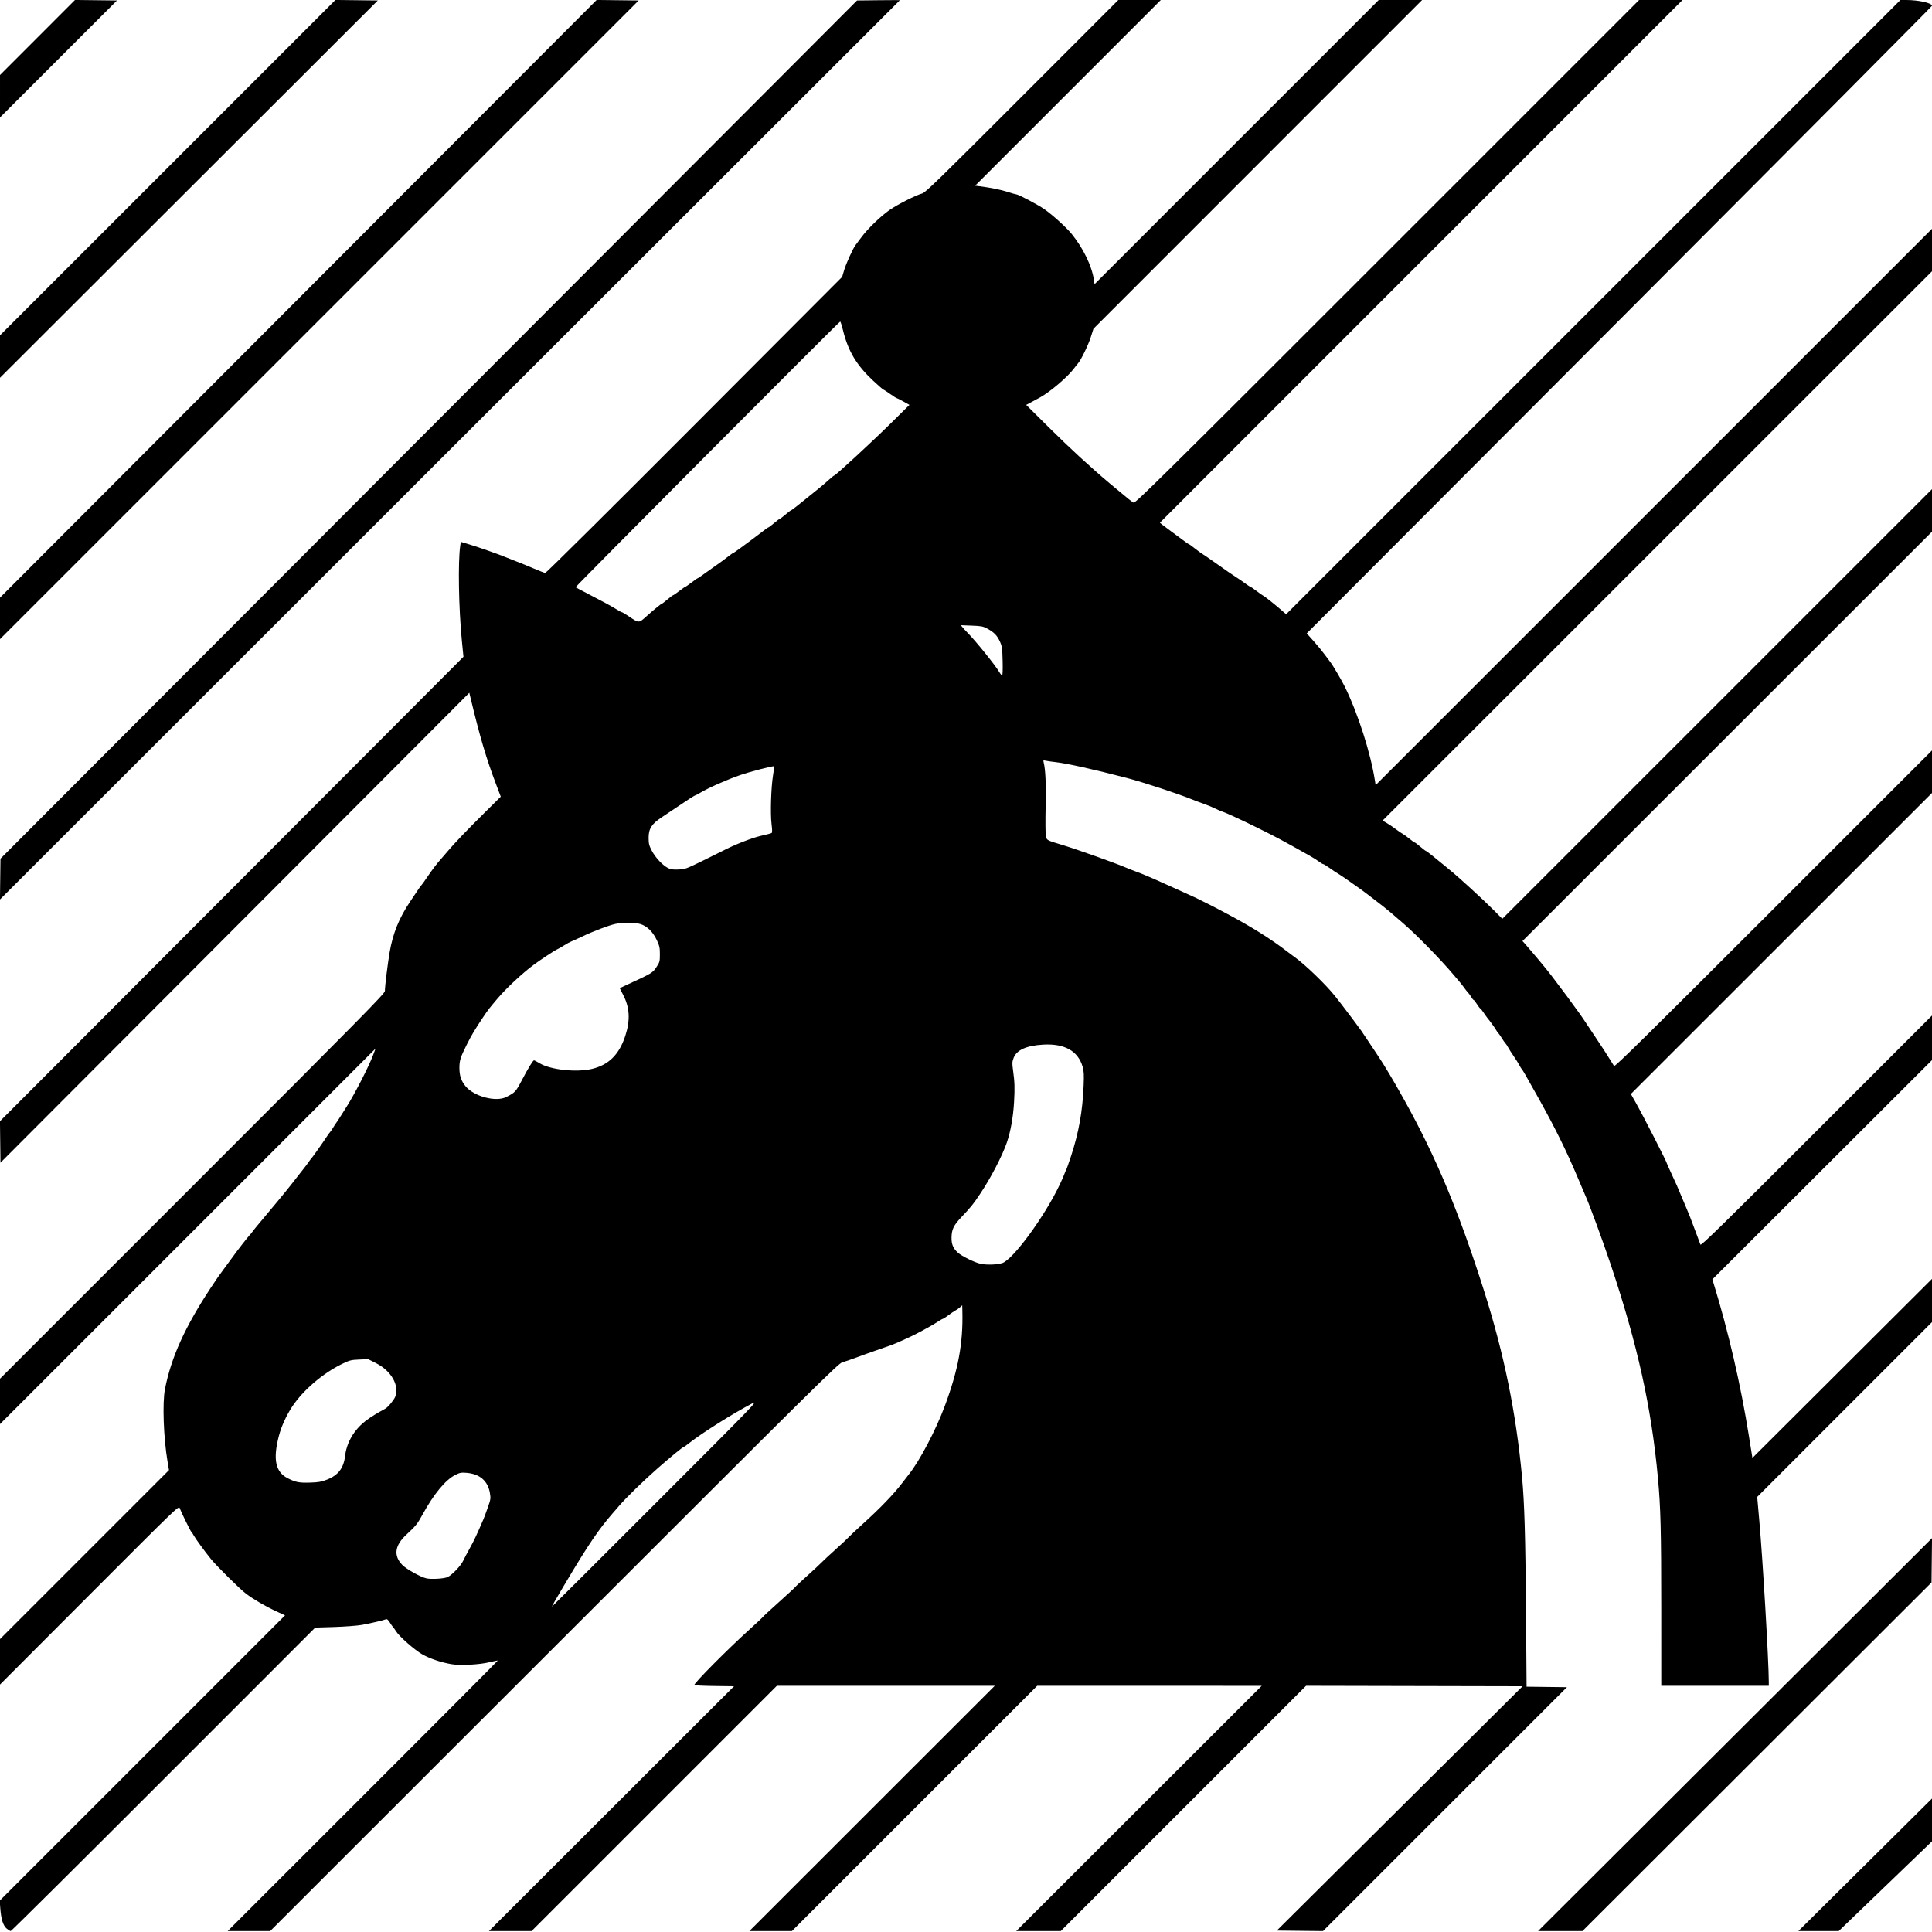
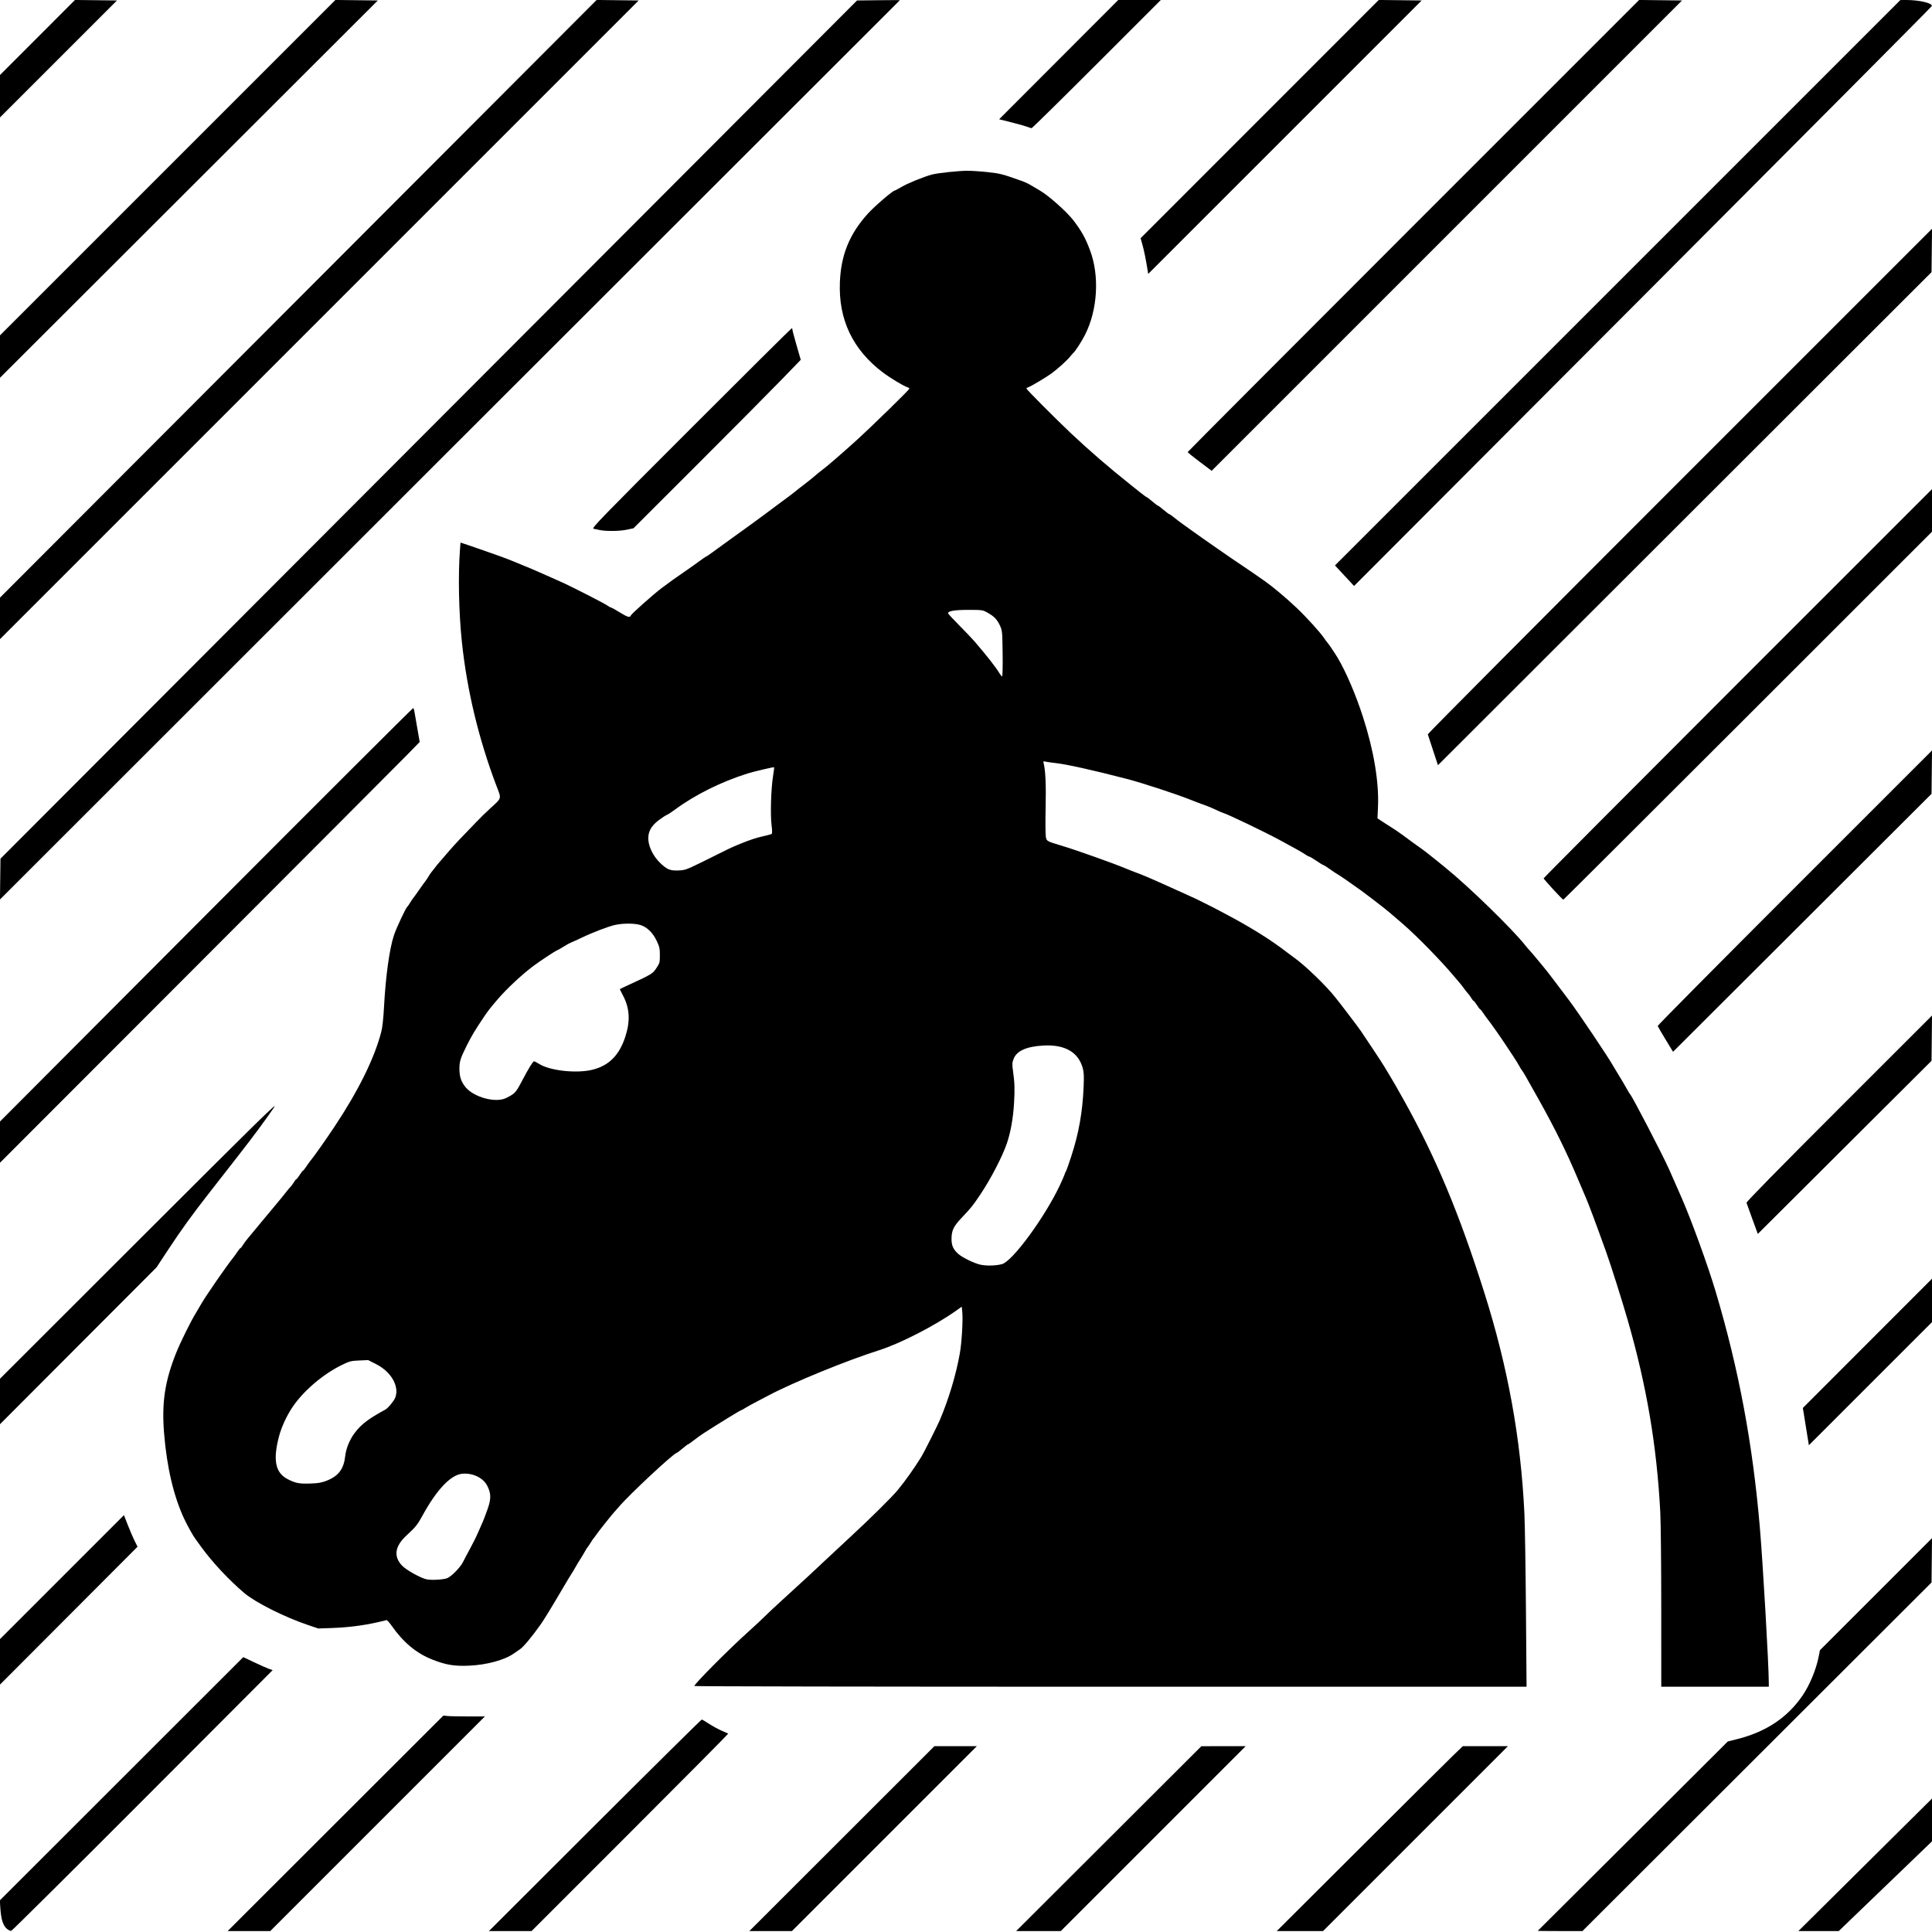
<svg xmlns="http://www.w3.org/2000/svg" version="1.1" id="svg1" width="2048" height="2048" viewBox="0 0 2048 2048">
  <defs id="defs1" />
  <g id="g1">
-     <path style="fill:#000000" d="m 7.093,2044.425 c -3.771,-3.173 -5.88,-9.799 -6.759,-21.237 l -0.644,-8.376 151.226,-151.228 151.226,-151.228 -9.321,-4.31 c -11.6,-5.364 -24.409,-12.852 -32.296,-18.881 -6.704,-5.125 -30.812,-29.001 -37.025,-36.669 -6.651,-8.209 -16.563,-21.807 -18.22,-24.996 -0.857,-1.65 -1.904,-3.226 -2.326,-3.501 -0.881,-0.576 -10.977,-21.084 -12.463,-25.319 -0.977,-2.783 -2.254,-1.555 -95.74,92.093 L -3.3333332e-6,1785.686 v -24.091 -24.091 L 89.563,1647.937 l 89.563,-89.567 -1.513,-8.935 c -4.262,-25.163 -5.589,-62.391 -2.743,-76.935 6.598,-33.717 21.162,-65.847 48.955,-108 3.626,-5.5 6.955,-10.45 7.396,-11 0.442,-0.55 3.066,-4.15 5.831,-8 2.766,-3.85 5.579,-7.675 6.252,-8.5 0.673,-0.825 2.325,-3.075 3.671,-5 3.625,-5.184 16.187,-21.345 17.488,-22.5 0.62,-0.55 1.793,-1.968 2.606,-3.15 0.813,-1.183 3.267,-4.286 5.454,-6.897 2.187,-2.611 5.551,-6.625 7.476,-8.921 1.925,-2.296 5.3,-6.346 7.5,-9 2.2,-2.654 5.575,-6.699 7.5,-8.99 1.925,-2.29 5.075,-6.128 7,-8.529 1.925,-2.401 4.85,-6.033 6.5,-8.071 1.65,-2.038 4.8,-6.074 7,-8.968 2.2,-2.894 5.154,-6.66 6.564,-8.368 1.41,-1.708 3.638,-4.681 4.952,-6.606 1.313,-1.925 2.664,-3.725 3.002,-4 0.86,-0.7 11.716,-16.028 16.643,-23.5 1.451,-2.2 2.932,-4.225 3.291,-4.5 0.359,-0.275 1.74,-2.3 3.069,-4.5 1.329,-2.2 2.791,-4.45 3.25,-5 0.459,-0.55 2.674,-3.925 4.923,-7.5 2.249,-3.575 5.097,-8.075 6.328,-10 8.503,-13.291 23.68,-42.936 28.157,-55 l 2.412,-6.5 L 199.046,1310.549 -3.3333334e-6,1509.599 v -24.05 -24.05 L 204,1257.5 c 180.658,-180.656 204,-204.341 204.001,-206.999 0.002,-4.816 2.966,-29.044 5.017,-41.001 3.443,-20.08 9.989,-36.252 21.787,-53.824 3.682,-5.484 7.775,-11.592 9.096,-13.574 1.321,-1.981 2.709,-3.827 3.085,-4.102 0.376,-0.275 3.102,-4.1 6.058,-8.5 4.822,-7.178 10.79,-14.964 14.956,-19.511 0.825,-0.9 3.75,-4.299 6.5,-7.553 7.42,-8.778 20.945,-22.906 39.67,-41.437 l 16.673,-16.5 -4.935,-13 C 515.422,803.873 508.748,781.306 498.833,739.938 L 497.5,734.376 249,983.438 0.5,1232.5 l -0.27,-21.979 -0.27,-21.979 L 145.231,1043.021 C 225.129,962.984 335.677,852.21 390.893,796.856 l 100.392,-100.644 -1.672,-16.856 c -3.39,-34.182 -4.244,-84.16 -1.725,-100.926 l 0.612,-4.07 9,2.724 c 10.394,3.146 31.705,10.655 39,13.741 2.75,1.163 7.925,3.209 11.5,4.546 3.575,1.337 11.45,4.549 17.5,7.137 6.05,2.588 11.675,4.771 12.5,4.849 0.825,0.079 71.975,-70.507 158.111,-156.857 l 156.611,-157 2.219,-7.5 c 2.01,-6.794 9.509,-23.191 12.01,-26.262 0.554,-0.681 3.326,-4.388 6.159,-8.238 6.585,-8.95 20.273,-22.196 29.89,-28.925 8.16,-5.709 28.097,-15.808 34.5,-17.474 3.487,-0.908 17.07,-14.121 105.96,-103.071 L 1185.419,0 h 22.538 22.538 l -98.411,98.414 -98.41,98.414 4.912,0.621 c 11.598,1.466 22.624,3.703 29.789,6.041 4.227,1.38 8.221,2.509 8.876,2.509 2.21,0 23.196,11.096 29.914,15.816 8.756,6.153 23.27,19.306 28.78,26.082 12.286,15.111 21.398,33.869 23.607,48.603 l 0.71,4.734 150.62,-150.618 L 1461.503,0 h 22.998 22.998 l -174.197,174.25 -174.197,174.25 -2.911,9.139 c -2.663,8.362 -10.524,24.448 -13.473,27.569 -0.671,0.711 -2.549,3.092 -4.173,5.292 -6.507,8.817 -24.927,24.583 -35.838,30.676 -0.665,0.372 -4.296,2.333 -8.067,4.359 l -6.857,3.683 23.551,23.362 c 22.873,22.689 45.294,43.312 65.366,60.126 18.66,15.631 22.806,18.978 24.861,20.069 1.881,0.999 25.874,-22.713 268.999,-265.839 L 1737.499,0 h 23 23 L 1506.499,277.047 1229.5,554.093 l 2.693,2.203 c 1.481,1.212 5.495,4.228 8.919,6.703 3.424,2.475 9.058,6.638 12.521,9.25 3.462,2.612 6.566,4.75 6.899,4.75 0.332,0 2.994,1.913 5.916,4.25 2.922,2.337 6.604,5.026 8.182,5.973 1.579,0.948 6.696,4.447 11.371,7.776 12.359,8.801 21.665,15.218 25.376,17.5 1.789,1.1 5.534,3.688 8.322,5.75 2.788,2.062 5.381,3.75 5.761,3.75 0.381,0 3.245,1.956 6.366,4.347 3.121,2.391 6.147,4.528 6.724,4.75 1.405,0.539 11.067,8.15 18.676,14.711 l 6.156,5.308 L 1688.942,325.558 2014.501,0 h 6.177 C 2033.922,0 2048,3.151 2048,6.115 2048,6.7 1898.868,156.633 1716.596,339.299 l -331.404,332.12 7.209,8.041 c 3.965,4.422 9.347,10.966 11.96,14.541 2.613,3.575 5.309,7.185 5.99,8.023 2.323,2.853 12.061,19.434 15.249,25.965 14.153,28.995 27.398,70.413 31.945,99.9 l 0.677,4.388 L 1753.111,537.389 2048,242.501 v 22.533 22.533 l -291.188,291.137 -291.188,291.137 4.758,2.829 c 2.617,1.556 6.874,4.445 9.459,6.421 2.586,1.976 5.816,4.179 7.18,4.896 1.363,0.717 4.566,3.038 7.118,5.158 2.551,2.12 4.978,3.854 5.392,3.854 0.414,0 3.124,2.025 6.021,4.5 2.897,2.475 5.553,4.5 5.902,4.5 0.349,0 3.427,2.268 6.84,5.04 23.8,19.328 23.097,18.728 41.706,35.608 7.975,7.234 18.55,17.244 23.5,22.245 l 9,9.093 L 1820.25,746.243 2048,518.502 v 22.553 22.553 l -217.062,216.982 -217.063,216.982 2.313,2.525 c 1.272,1.389 4.941,5.647 8.154,9.463 3.213,3.816 6.801,8.063 7.973,9.438 2.93,3.436 9.805,11.947 12.205,15.11 2.671,3.52 14.162,18.777 16.487,21.89 1.604,2.148 7.784,10.634 13.761,18.895 0.953,1.317 2.408,3.417 3.233,4.666 0.825,1.249 5.955,8.947 11.401,17.105 9.998,14.979 14.524,21.939 18.427,28.334 1.175,1.925 2.584,4.175 3.132,5 0.797,1.2 34.601,-32.1 169.018,-166.499 L 2048,795.502 v 22.542 22.542 l -159.611,159.546 -159.611,159.546 4.642,8.181 c 8.01,14.116 33.579,63.98 33.579,65.484 0,0.236 2.058,4.867 4.573,10.292 5.838,12.593 6.391,13.85 11.377,25.863 2.283,5.5 4.558,10.9 5.056,12 1.875,4.142 4.318,10.392 8.99,23 2.65,7.15 5.15,13.834 5.558,14.852 0.608,1.521 22.601,-20.008 123.094,-120.498 L 2048,1076.503 v 23.622 23.622 l -116.403,116.22 -116.403,116.22 0.971,3.156 c 15.996,51.972 28.973,107.98 37.799,163.148 l 3.679,22.992 95.179,-94.906 95.179,-94.906 v 22.912 22.912 l -92.643,92.647 -92.643,92.647 2.158,24.355 c 3.79,42.768 10.087,149.531 10.121,171.605 l 0.01,4.25 h -57 -57 l -0.01,-82.75 c -0.01,-81.779 -0.642,-106.531 -3.536,-137.75 -6.938,-74.834 -21.554,-140.87 -50.021,-226 -8.004,-23.936 -22.412,-63.225 -26.403,-72 -0.5,-1.1 -4.036,-9.425 -7.857,-18.5 -12.501,-29.691 -24.626,-54.315 -42.347,-86 -14.239,-25.459 -16.366,-29.147 -17.648,-30.594 -0.533,-0.602 -1.73,-2.565 -2.66,-4.364 -0.93,-1.798 -3.691,-6.191 -6.135,-9.761 -2.444,-3.57 -5.096,-7.752 -5.892,-9.292 -0.796,-1.54 -2.038,-3.405 -2.759,-4.145 -0.721,-0.74 -2.402,-3.145 -3.736,-5.345 -1.334,-2.2 -3.007,-4.598 -3.719,-5.328 -0.712,-0.73 -1.787,-2.249 -2.39,-3.375 -1.018,-1.902 -6.179,-9.032 -9.427,-13.024 -0.773,-0.95 -2.603,-3.538 -4.068,-5.75 -1.464,-2.212 -2.94,-4.023 -3.279,-4.024 -0.339,-10e-4 -1.896,-2.026 -3.459,-4.5 -1.563,-2.474 -3.154,-4.498 -3.534,-4.498 -0.381,0 -1.527,-1.412 -2.546,-3.138 -1.02,-1.726 -2.585,-3.87 -3.479,-4.763 -0.894,-0.894 -2.724,-3.194 -4.066,-5.112 -1.342,-1.918 -3.438,-4.612 -4.657,-5.987 -1.219,-1.375 -4.095,-4.75 -6.391,-7.5 -13.018,-15.593 -38.583,-41.78 -53.096,-54.388 C 1475.55,968.391 1469.947,963.656 1466.46,961 c -1.805,-1.375 -6.751,-5.2 -10.991,-8.5 -4.24,-3.3 -9.907,-7.575 -12.594,-9.5 -12.681,-9.085 -22.175,-15.634 -24.654,-17.007 -1.497,-0.829 -5.383,-3.417 -8.634,-5.75 -3.252,-2.333 -6.36,-4.243 -6.906,-4.243 -0.546,0 -2.551,-1.189 -4.456,-2.641 -1.905,-1.453 -6.672,-4.443 -10.594,-6.645 -28.726,-16.128 -34.106,-19.012 -52.632,-28.216 -17.544,-8.716 -35.593,-17.066 -39,-18.041 -1.375,-0.394 -4.75,-1.847 -7.5,-3.23 -2.75,-1.383 -7.925,-3.532 -11.5,-4.776 -3.575,-1.244 -9.875,-3.621 -14,-5.281 -15.555,-6.262 -51.545,-18.074 -68.5,-22.481 -35.374,-9.194 -63.292,-15.413 -75.331,-16.781 -4.732,-0.538 -9.695,-1.252 -11.031,-1.587 -2.171,-0.545 -2.363,-0.353 -1.818,1.818 1.966,7.832 2.627,22.849 2.085,47.362 -0.328,14.85 -0.204,28.759 0.275,30.908 0.975,4.372 0.804,4.283 18.32,9.569 14.465,4.366 54.808,18.733 66,23.504 3.575,1.524 8.75,3.564 11.5,4.534 5.581,1.968 17.673,7.108 30.5,12.967 4.675,2.135 13.675,6.197 20,9.027 6.325,2.83 12.175,5.492 13,5.916 0.825,0.424 4.875,2.439 9,4.478 8.132,4.019 9.084,4.51 22.5,11.616 26.459,14.014 47.465,27.143 64.767,40.482 2.854,2.2 6.164,4.675 7.357,5.5 11.06,7.651 34.507,30.251 43.904,42.317 1.635,2.099 4.323,5.526 5.973,7.615 4.23,5.354 19.758,26.069 21.79,29.068 9.519,14.049 22.746,34.104 24.073,36.5 0.914,1.65 3.499,5.925 5.744,9.5 2.245,3.575 9.337,15.95 15.759,27.5 33.629,60.479 57.973,118.822 84.493,202.5 21.032,66.36 33.742,128.705 40.061,196.5 2.554,27.406 3.574,62.216 4.208,143.731 l 0.613,78.731 21.382,0.269 21.382,0.269 -129.272,129.268 -129.272,129.268 -24.481,-0.268 -24.481,-0.268 130.25,-129.5 130.25,-129.5 -114.745,-0.254 -114.745,-0.254 -130.007,130.004 L 1124.497,2047 h -23.616 -23.616 l 130.117,-129.982 130.117,-129.982 -119.001,-0.018 -119.001,-0.018 -129.997,130 -129.997,130 H 816.949 794.394 L 924.447,1917.009 1054.5,1787.017 l -115.501,-0.01 -115.501,-0.01 -129.997,130 -129.997,130 h -22.592 -22.592 l 129.886,-129.75 129.886,-129.75 -21.046,-0.27 C 745.47,1787.079 736,1786.606 736,1786.175 c 0,-2.29 34.536,-37.126 57,-57.496 8.525,-7.73 15.639,-14.388 15.809,-14.796 0.17,-0.408 7.906,-7.556 17.191,-15.885 9.285,-8.329 17.021,-15.481 17.191,-15.893 0.17,-0.412 5.709,-5.599 12.309,-11.527 6.6,-5.928 13.526,-12.371 15.39,-14.318 1.865,-1.946 8.39,-8.013 14.5,-13.481 6.11,-5.468 12.46,-11.402 14.11,-13.187 1.65,-1.785 8.175,-7.918 14.5,-13.629 19.054,-17.205 33.373,-32.083 42.796,-44.466 2.93,-3.85 5.87,-7.675 6.533,-8.5 11.568,-14.386 28.753,-47.096 38.355,-73 14.132,-38.126 19.301,-66.088 18.473,-99.924 l -0.157,-6.424 -2.25,2.049 c -1.238,1.127 -3.375,2.629 -4.75,3.338 -1.375,0.709 -4.791,3.015 -7.591,5.125 -2.8,2.11 -5.453,3.837 -5.896,3.837 -0.443,0 -3.102,1.52 -5.909,3.377 -4.44,2.938 -12.76,7.598 -23.104,12.939 -6.537,3.376 -21.271,9.99 -26,11.672 -2.75,0.978 -9.95,3.487 -16,5.575 -6.05,2.088 -15.5,5.492 -21,7.566 -5.5,2.073 -12.025,4.287 -14.5,4.919 -4.191,1.071 -25.134,21.773 -305.542,302.05 L 286.416,2047 h -22.527 -22.527 l 143.294,-143.191 c 78.812,-78.755 143.146,-143.339 142.966,-143.52 -0.181,-0.181 -4.107,0.597 -8.725,1.727 -10.808,2.647 -31.046,3.681 -40.426,2.066 -11.253,-1.937 -22.888,-5.881 -31.016,-10.514 -8.035,-4.58 -24.231,-18.852 -27.626,-24.345 -1.114,-1.802 -2.56,-3.827 -3.215,-4.5 -0.654,-0.673 -2.239,-2.938 -3.521,-5.035 -1.515,-2.476 -2.843,-3.615 -3.791,-3.251 -3.343,1.283 -17.419,4.579 -25.802,6.042 -4.95,0.864 -18.08,1.855 -29.179,2.202 l -20.179,0.632 -160.777,160.844 C 84.938,1974.62 12.04,2047 11.371,2047 c -0.669,0 -2.594,-1.159 -4.277,-2.575 z M 694.988,1593.512 c 107.602,-107.605 109.356,-109.422 101.998,-105.608 -19.521,10.118 -52.73,31.029 -66.458,41.846 -2.966,2.337 -5.654,4.25 -5.971,4.25 -1.005,0 -13.302,10.075 -27.422,22.466 -14.712,12.911 -32.993,30.698 -40.631,39.533 -2.615,3.025 -5.928,6.85 -7.363,8.5 -14.601,16.796 -25.667,33.146 -49.067,72.5 -1.145,1.925 -3.618,6.081 -5.496,9.236 -5.824,9.782 -9.74,16.765 -9.4,16.765 0.179,0 49.593,-49.27 109.81,-109.488 z m -220.357,78.179 c 4.978,-2.574 13.809,-11.866 16.338,-17.191 1.306,-2.75 4.56,-8.909 7.231,-13.686 4.161,-7.444 7.126,-13.745 14.261,-30.314 0.711,-1.65 2.779,-7.219 4.597,-12.375 3.136,-8.895 3.25,-9.699 2.222,-15.703 -2.164,-12.635 -10.83,-20.054 -24.726,-21.17 -5.728,-0.46 -7.151,-0.189 -12.073,2.302 -10.291,5.207 -22.631,20.167 -34.537,41.87 -5.533,10.086 -7.011,11.924 -17.251,21.444 -12.259,11.399 -13.718,22.161 -4.328,31.935 4.33,4.507 19.431,12.941 25.634,14.317 5.422,1.202 19.228,0.33 22.631,-1.429 z M 346.5,1568.511 c 12.279,-4.829 17.902,-12.316 19.421,-25.856 0.946,-8.434 4.818,-17.813 10.339,-25.043 6.846,-8.966 14.46,-14.726 32.198,-24.356 2.873,-1.56 9.186,-9.188 10.53,-12.724 4.549,-11.966 -4.264,-27.363 -20.324,-35.506 l -8.429,-4.274 -9.483,0.415 c -8.742,0.382 -10.178,0.754 -18.367,4.753 -20.185,9.857 -41.153,27.83 -52.604,45.09 -6.217,9.372 -11.55,21.081 -14.139,31.047 -6.506,25.039 -3.681,38.361 9.549,45.039 8.293,4.186 11.956,4.879 23.811,4.502 8.577,-0.273 11.782,-0.838 17.5,-3.087 z m 715.72,-229.514 c 11.332,-3.272 45.494,-49.934 61.495,-83.997 2.196,-4.675 4.339,-9.625 4.761,-11 0.423,-1.375 1.111,-2.95 1.531,-3.5 0.419,-0.55 2.824,-7.3 5.344,-15 8.19,-25.024 12.2,-47.432 13.332,-74.5 0.498,-11.919 0.308,-15.527 -1.071,-20.268 -4.841,-16.644 -19.073,-24.652 -41.611,-23.415 -17.862,0.981 -28.297,5.657 -31.534,14.131 -1.562,4.091 -1.638,5.624 -0.632,12.848 1.765,12.685 1.966,19.053 1.08,34.313 -0.901,15.526 -3.643,30.892 -7.553,42.32 -4.878,14.258 -17.02,37.629 -28.352,54.57 -7.583,11.337 -9.646,13.904 -19.659,24.461 -8.536,9.001 -10.597,13.258 -10.691,22.088 -0.074,6.943 1.665,11.11 6.529,15.638 4.059,3.779 18.074,10.696 24.296,11.99 6.494,1.351 16.764,1.044 22.737,-0.681 z M 536.5,1162.952 c 9.542,-4.781 10.218,-5.516 17.03,-18.509 6.449,-12.3 11.438,-20.443 12.527,-20.443 0.502,0 3.079,1.333 5.727,2.962 11.458,7.05 39.007,10.074 55.716,6.115 17.766,-4.209 28.87,-15.23 35.345,-35.077 5.455,-16.723 4.685,-30.217 -2.502,-43.833 -1.839,-3.483 -3.343,-6.434 -3.343,-6.557 0,-0.123 3.263,-1.722 7.25,-3.553 26.584,-12.208 27.546,-12.781 31.511,-18.752 3.546,-5.341 3.739,-6.048 3.739,-13.718 0,-7.066 -0.416,-8.97 -3.299,-15.087 -4.151,-8.808 -10.395,-14.886 -17.445,-16.98 -6.245,-1.854 -18.111,-1.91 -26.432,-0.124 -7.081,1.52 -24.119,8.008 -35.824,13.642 -4.4,2.118 -9.248,4.319 -10.773,4.89 -1.525,0.572 -5.125,2.537 -8,4.366 -2.875,1.83 -6.02,3.625 -6.988,3.989 -2.329,0.876 -17.683,10.984 -25.238,16.617 -12.179,9.079 -28.698,24.514 -38.183,35.676 -8.488,9.989 -10.104,12.079 -15.021,19.423 -8.967,13.395 -12.508,19.329 -17.54,29.393 C 488.05,1120.806 487,1124.138 487,1132 c 0,8.247 1.834,13.741 6.48,19.41 8.869,10.824 32.044,17.041 43.02,11.542 z m 207,-249.808 c 9.35,-4.562 19.475,-9.578 22.5,-11.147 12.854,-6.666 31.1,-13.84 40.666,-15.991 5.591,-1.257 10.649,-2.583 11.238,-2.948 0.761,-0.471 0.75,-3.254 -0.039,-9.611 -1.359,-10.951 -0.536,-38.251 1.55,-51.407 0.825,-5.202 1.385,-9.574 1.245,-9.714 -0.773,-0.773 -25.006,5.487 -36.16,9.34 -13.727,4.742 -33.78,13.597 -41.765,18.442 -2.621,1.59 -5.101,2.891 -5.513,2.891 -0.715,0 -8.832,5.219 -21.722,13.966 -3.3,2.239 -9.591,6.441 -13.979,9.338 -10.851,7.162 -14.044,12.221 -13.964,22.127 0.049,6.062 0.546,7.995 3.491,13.569 3.742,7.083 11.021,14.899 16.791,18.03 2.915,1.582 5.19,1.928 11.161,1.698 7.113,-0.274 8.377,-0.717 24.5,-8.584 z M 1062.832,700.75 c -0.347,-13.869 -0.617,-15.756 -2.978,-20.841 -2.996,-6.45 -6.14,-9.659 -13.262,-13.536 -4.51,-2.454 -6.366,-2.812 -16.584,-3.195 l -11.506,-0.431 1.962,2.376 c 1.079,1.307 3.329,3.752 5,5.435 8.918,8.979 29.519,34.504 34.053,42.191 1.054,1.788 2.318,3.25 2.808,3.25 0.499,0 0.723,-6.705 0.509,-15.25 z M 685.58,653.033 C 693.46,646.002 700.804,640 701.526,640 c 0.36,0 3.025,-2.025 5.922,-4.5 2.897,-2.475 5.59,-4.5 5.985,-4.5 0.395,0 3.35,-2.025 6.566,-4.5 3.216,-2.475 6.141,-4.5 6.5,-4.5 0.359,0 3.284,-2.025 6.5,-4.5 3.216,-2.475 6.127,-4.5 6.468,-4.5 0.341,0 3.52,-2.138 7.063,-4.75 3.544,-2.612 9.391,-6.775 12.995,-9.25 3.603,-2.475 8.979,-6.412 11.945,-8.75 2.967,-2.337 5.665,-4.25 5.997,-4.25 0.332,0 3.625,-2.245 7.317,-4.99 3.693,-2.744 9.33,-6.907 12.528,-9.25 3.198,-2.343 8.254,-6.173 11.236,-8.51 2.982,-2.337 5.717,-4.25 6.078,-4.25 0.361,0 3.027,-2.025 5.924,-4.5 2.897,-2.475 5.597,-4.5 6,-4.5 0.403,0 3.103,-2.025 6,-4.5 2.897,-2.475 5.553,-4.5 5.902,-4.5 0.349,0 3.427,-2.242 6.841,-4.982 25.663,-20.601 27.535,-22.14 33.175,-27.268 2.873,-2.612 5.546,-4.75 5.94,-4.75 1.374,0 40.249,-35.881 59.87,-55.26 l 19.779,-19.535 -6.442,-3.603 c -3.543,-1.981 -6.762,-3.603 -7.152,-3.603 -0.391,0 -3.468,-1.957 -6.838,-4.35 -3.37,-2.392 -6.655,-4.53 -7.301,-4.75 -0.646,-0.22 -5.48,-4.421 -10.744,-9.334 -17.724,-16.547 -26.607,-31.466 -32.068,-53.86 -1.179,-4.837 -2.479,-8.801 -2.889,-8.809 -1.044,-0.021 -280.992,281.07 -280.459,281.604 0.239,0.239 5.137,2.856 10.884,5.815 16.716,8.607 27.646,14.536 32.667,17.721 2.57,1.63 5.06,2.964 5.533,2.964 0.472,0 3.422,1.73 6.554,3.845 11.806,7.97 11.061,7.963 19.775,0.188 z M 1736.461,1941.254 c 58.321,-58.16 152.283,-151.873 208.804,-208.25 l 102.765,-102.504 -0.265,23.5 -0.265,23.5 -185.014,184.75 -185.014,184.75 h -23.525 -23.525 z m 205.98,69.996 c 19.832,-19.663 51.696,-51.266 70.809,-70.231 L 2048,1906.538 v 22.674 22.674 l -49.425,47.557 L 1949.149,2047 h -21.383 -21.383 z M 0.232,931.876 0.5,910.251 454.5,455.376 908.5,0.5 931.436,0.231 c 12.614,-0.148 22.727,-0.148 22.473,0 C 953.654,0.379 738.912,214.925 476.705,477 L -0.037,953.5 Z M -3.3333333e-6,655.504 V 633.509 L 155.757,477.504 C 241.424,391.702 383.725,249.154 471.982,160.732 L 632.448,-0.036 654.726,0.232 677.003,0.5 338.502,338.999 -3.3333333e-6,677.499 Z m 0,-277.522 V 355.498 L 177.77,177.73 355.541,-0.039 378.02,0.231 400.5,0.5 200.25,200.483 -3.3333333e-6,400.465 Z M 0.004,101.997 0.007,79.5 39.745,39.732 79.484,-0.036 101.746,0.232 124.008,0.5 62.004,62.497 -3.3333333e-6,124.494 Z" id="path1" />
+     <path style="fill:#000000" d="M 7.154,2044.476 C 3.264,2041.203 1.149,2034.491 0.387,2023 l -0.564,-8.5 129.029,-128.94 129.03,-128.94 11.809,5.59 c 6.495,3.074 13.505,6.178 15.579,6.898 l 3.77,1.308 -137.77,138.032 c -75.773,75.918 -138.495,138.172 -139.382,138.344 -0.887,0.171 -3.017,-0.871 -4.734,-2.316 z m 348.514,-111.688 114.34,-114.212 4.246,0.462 c 2.335,0.254 12.234,0.46 21.998,0.458 H 514.005 L 400.254,1933.246 286.503,2047 h -22.587 -22.587 z m 275.062,1.962 c 61.841,-61.737 112.821,-112.147 113.289,-112.021 0.469,0.126 3.989,2.258 7.823,4.738 3.834,2.48 9.826,5.721 13.314,7.203 3.489,1.481 6.549,2.855 6.801,3.053 0.252,0.198 -46.548,47.366 -103.998,104.819 L 563.504,2047 h -22.605 -22.605 z m 261.7,14.261 98.07,-97.989 22.498,-0.011 22.498,-0.011 -97.996,98 -97.996,98 h -22.572 -22.572 z m 282.917,0.013 98.153,-97.977 23.498,-0.024 23.498,-0.024 -97.996,98 -97.996,98 h -23.655 -23.655 z m 265.617,10.684 c 48.145,-48.011 92.51,-92.111 98.59,-98 L 1550.61,1851 h 23.943 23.943 l -97.996,98 -97.996,98 h -24.538 -24.537 z m 189.145,87.043 c 0.243,-0.138 45.656,-45.352 100.917,-100.478 l 100.474,-100.228 10.305,-2.595 c 30.465,-7.673 53.233,-22.925 69.068,-46.269 7.75,-11.426 14.444,-27.731 17.153,-41.785 l 1.177,-6.105 59.412,-59.395 59.412,-59.395 -0.264,23.5 -0.264,23.5 -185.014,184.75 -185.014,184.75 h -23.902 c -13.146,0 -23.703,-0.113 -23.46,-0.25 z m 312.332,-35.5 c 19.832,-19.663 51.696,-51.266 70.809,-70.231 L 2048,1906.538 v 22.674 22.674 l -49.425,47.557 L 1949.149,2047 h -21.383 -21.383 z m -1206.412,-224 c 0.089,-2.335 37.324,-39.734 57.971,-58.226 6.325,-5.665 13.3,-12.159 15.5,-14.432 2.2,-2.273 10.75,-10.297 19,-17.832 28.233,-25.784 35.01,-32.04 44.032,-40.645 4.967,-4.738 17.567,-16.483 28,-26.1 21.322,-19.654 44.94,-42.996 51.114,-50.515 8.302,-10.111 17.353,-22.878 25.167,-35.5 2.475,-3.998 16.831,-32.534 19.38,-38.523 9.498,-22.316 17.344,-48.497 21.313,-71.113 1.95,-11.111 3.379,-34.87 2.591,-43.059 l -0.596,-6.195 -5.5,3.927 c -22.326,15.939 -59.57,35.113 -82,42.215 -34.381,10.886 -91.76,34.359 -117.5,48.068 -1.1,0.586 -6.266,3.288 -11.481,6.006 -5.214,2.717 -11.168,6.006 -13.23,7.308 -2.062,1.302 -4.006,2.367 -4.32,2.367 -0.827,0 -22.887,13.54 -39.918,24.5 -2.564,1.65 -7.081,4.912 -10.039,7.25 -2.958,2.337 -5.697,4.25 -6.087,4.25 -0.39,0 -3.08,2.025 -5.977,4.5 -2.897,2.475 -5.569,4.5 -5.937,4.5 -2.96,0 -50.896,44.704 -61.512,57.364 -1.375,1.64 -3.405,3.942 -4.511,5.115 -2.893,3.07 -16.663,20.392 -19.494,24.521 -1.319,1.925 -2.669,3.725 -3,4 -0.331,0.275 -1.678,2.3 -2.995,4.5 -1.317,2.2 -2.695,4.225 -3.063,4.5 -0.368,0.275 -1.644,2.3 -2.837,4.5 -1.192,2.2 -3.488,6.025 -5.1,8.5 -1.613,2.475 -3.907,6.286 -5.098,8.469 -1.191,2.183 -2.948,5.108 -3.903,6.5 -0.955,1.392 -5.697,9.281 -10.536,17.531 -10.706,18.251 -19.012,31.816 -22.35,36.5 -9.952,13.965 -18.618,24.285 -22.254,26.5 -0.903,0.55 -3.675,2.457 -6.161,4.237 -9.636,6.902 -28.52,12.072 -47.198,12.922 -15.841,0.721 -24.757,-0.747 -39.252,-6.465 -16.886,-6.66 -30.728,-18.192 -43.18,-35.972 -2.418,-3.453 -4.885,-6.08 -5.482,-5.838 -0.597,0.242 -5.135,1.346 -10.085,2.454 -14.692,3.288 -31.037,5.335 -47.061,5.894 l -15.061,0.525 -10.439,-3.516 c -25.306,-8.523 -56.025,-23.93 -68.089,-34.148 -16.27,-13.78 -34.125,-32.928 -45.779,-49.092 -2.776,-3.85 -5.39,-7.45 -5.809,-8 -2.495,-3.274 -8.595,-14.188 -12.016,-21.5 -11.177,-23.887 -18.491,-55.075 -21.343,-91 -2.559,-32.245 0.831,-54.766 12.744,-84.663 4.587,-11.511 15.725,-34.031 21.188,-42.837 1.706,-2.75 3.999,-6.637 5.096,-8.638 4.233,-7.719 27.813,-41.869 34.587,-50.089 0.783,-0.95 2.621,-3.538 4.085,-5.75 1.464,-2.212 2.955,-4.023 3.314,-4.023 0.358,0 1.453,-1.356 2.432,-3.014 0.979,-1.658 3.439,-4.985 5.466,-7.393 2.027,-2.409 5.26,-6.307 7.185,-8.664 1.925,-2.357 5.075,-6.164 7,-8.46 1.925,-2.296 5.3,-6.346 7.5,-9 2.2,-2.654 5.575,-6.699 7.5,-8.989 4.705,-5.596 9.382,-11.34 12.188,-14.969 1.272,-1.644 3.037,-3.72 3.924,-4.612 0.887,-0.892 2.446,-3.035 3.466,-4.761 1.02,-1.726 2.165,-3.138 2.546,-3.138 0.381,0 1.971,-2.024 3.534,-4.498 1.563,-2.474 3.12,-4.499 3.459,-4.5 0.339,0 1.815,-1.812 3.279,-4.024 1.464,-2.212 3.307,-4.8 4.094,-5.75 4.199,-5.065 15.973,-21.717 25.969,-36.727 25.36,-38.084 42.454,-72.691 49.642,-100.5 1.27,-4.914 2.28,-13.879 2.929,-26 1.768,-33.045 5.745,-61.925 10.534,-76.5 2.489,-7.575 12.711,-29.362 14.3,-30.479 0.407,-0.286 1.818,-2.321 3.135,-4.521 1.317,-2.2 2.665,-4.225 2.996,-4.5 0.331,-0.275 3.258,-4.325 6.504,-9 3.246,-4.675 6.173,-8.725 6.504,-9 0.331,-0.275 1.679,-2.3 2.996,-4.5 1.317,-2.2 2.646,-4.225 2.953,-4.5 0.307,-0.275 1.89,-2.284 3.517,-4.464 1.627,-2.18 3.65,-4.708 4.494,-5.616 0.845,-0.908 3.561,-4.048 6.036,-6.976 7.096,-8.397 13.894,-15.895 20.965,-23.123 3.594,-3.674 9.433,-9.749 12.976,-13.5 3.543,-3.751 9.993,-10.069 14.333,-14.041 12.978,-11.874 12.408,-9.961 7.113,-23.881 C 507.431,783.555 494.91,731.404 489.559,680 c -3.241,-31.137 -4.026,-70.458 -1.949,-97.681 l 0.548,-7.181 7.671,2.547 c 4.219,1.401 11.496,3.915 16.171,5.587 4.675,1.672 12.55,4.455 17.5,6.184 4.95,1.729 11.7,4.317 15,5.751 3.3,1.434 8.925,3.746 12.5,5.137 3.575,1.391 11.675,4.858 18,7.703 6.325,2.846 14.875,6.643 19,8.438 9.92,4.317 46.245,22.842 49.919,25.458 1.59,1.132 3.289,2.058 3.778,2.058 0.488,0 4.544,2.25 9.012,5 8.521,5.244 10.982,5.97 11.923,3.519 0.71,-1.851 23.604,-22.213 32.927,-29.285 7.179,-5.446 15.61,-11.456 26.98,-19.234 3.618,-2.475 9.461,-6.638 12.984,-9.25 3.523,-2.612 6.667,-4.75 6.986,-4.75 0.319,0 3.598,-2.227 7.286,-4.949 3.688,-2.722 9.107,-6.66 12.042,-8.75 2.935,-2.091 8.11,-5.831 11.5,-8.312 3.39,-2.481 7.964,-5.773 10.164,-7.314 2.2,-1.542 6.7,-4.801 10,-7.243 3.3,-2.442 8.475,-6.248 11.5,-8.458 3.025,-2.21 8.425,-6.246 12,-8.969 3.575,-2.723 8.525,-6.39 11,-8.148 2.475,-1.759 6.163,-4.583 8.197,-6.277 2.033,-1.694 6.686,-5.329 10.339,-8.079 3.653,-2.75 8.577,-6.698 10.941,-8.774 2.365,-2.076 5.676,-4.776 7.357,-6 5.098,-3.71 19.811,-16.385 35.977,-30.991 16.931,-15.298 57.188,-54.591 57.188,-55.82 0,-0.429 -1.012,-1.099 -2.25,-1.488 -4.038,-1.27 -18.082,-9.737 -25.75,-15.526 -32.079,-24.216 -47.31,-56.192 -45.68,-95.902 1.186,-28.895 10.231,-51.034 29.621,-72.5 6.911,-7.651 26.509,-24.5 28.497,-24.5 0.392,0 3.716,-1.771 7.388,-3.935 6.524,-3.846 23.391,-10.711 31.983,-13.017 6.159,-1.653 28.256,-4.006 37.846,-4.029 4.485,-0.011 14.255,0.657 21.711,1.483 13.134,1.456 15.063,1.961 36.256,9.49 2.817,1.001 6.867,2.915 9,4.254 2.133,1.339 6.059,3.646 8.723,5.127 9.536,5.299 29.721,23.18 36.83,32.626 8.68,11.534 12.365,18.211 17.32,31.385 10.206,27.134 8.019,63.411 -5.407,89.681 -3.58,7.004 -10.447,17.646 -12.225,18.942 -0.383,0.279 -1.971,2.096 -3.529,4.037 -3.309,4.122 -13.143,13.005 -19.733,17.824 -5.624,4.113 -21.824,13.749 -24.59,14.627 -1.106,0.351 -2.011,0.947 -2.011,1.324 0,0.97 31.127,32.246 47.102,47.328 19.181,18.109 40.457,36.495 62.641,54.133 2.616,2.08 7.549,6.017 10.963,8.75 3.413,2.733 6.492,4.968 6.84,4.968 0.349,0 3.005,2.025 5.902,4.5 2.897,2.475 5.597,4.5 6,4.5 0.403,0 3.103,2.025 6,4.5 2.897,2.475 5.606,4.5 6.021,4.5 0.414,0 2.841,1.701 5.392,3.781 2.551,2.079 6.542,5.117 8.867,6.75 2.326,1.633 6.826,4.858 10,7.166 10.15,7.381 43.903,30.823 52.271,36.303 4.242,2.778 18.003,12.238 25.095,17.252 8.575,6.062 22.211,17.549 33.532,28.248 10.146,9.589 25.011,26.001 29.191,32.229 1.392,2.074 2.814,3.996 3.159,4.271 0.804,0.64 8.101,11.421 10.829,16 9.001,15.109 19.289,39.108 27.008,63 11.426,35.365 17.063,69.015 15.914,95 l -0.552,12.5 7.663,5 c 4.215,2.75 8.788,5.687 10.163,6.526 2.684,1.638 12.783,8.877 19.816,14.205 2.374,1.798 5.366,3.945 6.65,4.77 2.662,1.711 10.24,7.536 17.845,13.717 2.854,2.32 7.439,6.045 10.189,8.278 24.996,20.3 71.046,65.151 84.585,82.382 1.243,1.582 3.195,3.86 4.338,5.06 1.143,1.201 3.877,4.385 6.077,7.076 2.2,2.691 5.365,6.489 7.034,8.44 1.669,1.951 4.369,5.288 6,7.417 1.631,2.128 4.091,5.33 5.466,7.116 2.248,2.919 12.198,16.086 17.012,22.514 10.998,14.684 42.124,61.022 47.357,70.5 0.911,1.65 3.491,5.924 5.733,9.498 2.242,3.574 5.697,9.424 7.678,13 1.981,3.576 3.877,6.727 4.215,7.002 1.989,1.621 34.813,64.811 41.296,79.5 0.971,2.2 4.039,9.175 6.818,15.5 2.779,6.325 5.648,12.85 6.375,14.5 10.206,23.153 27.988,72.096 36.151,99.5 24.438,82.041 39.225,160.849 46.816,249.5 3.315,38.718 9.512,146.041 9.542,165.25 l 0.01,4.25 h -57 -57 l -0.01,-82.75 c 0,-45.513 -0.467,-91.525 -1.03,-102.25 -3.69,-70.324 -14.376,-133.478 -34.349,-203 -6.093,-21.21 -17.918,-58.606 -23.081,-73 -10.602,-29.553 -18.983,-51.967 -21.5,-57.5 -0.5,-1.1 -4.036,-9.425 -7.857,-18.5 -12.501,-29.691 -24.626,-54.315 -42.347,-86 -14.239,-25.459 -16.366,-29.147 -17.648,-30.594 -0.533,-0.602 -1.711,-2.529 -2.619,-4.284 -0.907,-1.754 -3.801,-6.437 -6.431,-10.406 -2.63,-3.969 -5.423,-8.19 -6.207,-9.381 -7.615,-11.568 -17.752,-26.004 -21.461,-30.562 -0.773,-0.95 -2.603,-3.538 -4.068,-5.75 -1.464,-2.212 -2.94,-4.023 -3.279,-4.024 -0.339,-10e-4 -1.896,-2.026 -3.459,-4.5 -1.563,-2.474 -3.154,-4.498 -3.534,-4.498 -0.381,0 -1.527,-1.412 -2.546,-3.138 -1.02,-1.726 -2.585,-3.87 -3.479,-4.763 -0.894,-0.894 -2.724,-3.194 -4.066,-5.112 -1.342,-1.918 -3.438,-4.612 -4.657,-5.987 -1.219,-1.375 -4.095,-4.75 -6.391,-7.5 -13.018,-15.593 -38.583,-41.78 -53.096,-54.388 C 1475.55,969.391 1469.947,964.656 1466.46,962 c -1.805,-1.375 -6.751,-5.2 -10.991,-8.5 -4.24,-3.3 -9.907,-7.575 -12.594,-9.5 -12.681,-9.085 -22.175,-15.634 -24.654,-17.007 -1.497,-0.829 -5.383,-3.417 -8.634,-5.75 -3.252,-2.333 -6.285,-4.243 -6.74,-4.243 -0.455,0 -3.785,-2.025 -7.4,-4.5 -3.615,-2.475 -7.037,-4.5 -7.605,-4.5 -0.568,0 -2.405,-0.978 -4.084,-2.173 -2.907,-2.07 -10.174,-6.174 -26.758,-15.11 -17.043,-9.184 -55.331,-27.529 -61,-29.227 -1.375,-0.412 -4.75,-1.88 -7.5,-3.263 -2.75,-1.383 -7.925,-3.532 -11.5,-4.776 -3.575,-1.244 -9.875,-3.621 -14,-5.281 -15.555,-6.262 -51.545,-18.074 -68.5,-22.481 -35.374,-9.194 -63.292,-15.413 -75.331,-16.781 -4.732,-0.538 -9.695,-1.252 -11.031,-1.587 -2.171,-0.545 -2.363,-0.353 -1.818,1.818 1.966,7.832 2.627,22.849 2.085,47.362 -0.328,14.85 -0.204,28.759 0.275,30.908 0.975,4.372 0.804,4.283 18.32,9.569 14.465,4.366 54.808,18.733 66,23.504 3.575,1.524 8.75,3.564 11.5,4.534 5.581,1.968 17.673,7.108 30.5,12.967 4.675,2.135 13.675,6.197 20,9.027 6.325,2.83 12.175,5.492 13,5.916 0.825,0.424 4.875,2.439 9,4.478 8.132,4.019 9.084,4.51 22.5,11.616 26.459,14.014 47.465,27.143 64.767,40.482 2.854,2.2 6.164,4.675 7.357,5.5 11.06,7.651 34.507,30.251 43.904,42.317 1.635,2.099 4.323,5.518 5.973,7.596 1.65,2.078 5.844,7.561 9.32,12.183 3.476,4.622 7.286,9.681 8.466,11.241 1.181,1.561 2.837,3.878 3.68,5.149 0.843,1.272 6.304,9.445 12.134,18.163 5.83,8.718 11.349,17.201 12.263,18.851 0.914,1.65 3.499,5.925 5.744,9.5 2.245,3.575 9.337,15.95 15.759,27.5 33.556,60.348 58.03,119.003 84.493,202.5 25.041,79.011 38.839,155.017 42.571,234.5 0.542,11.55 1.279,57.562 1.637,102.25 l 0.651,81.25 h -441.11 c -242.61,0 -441.097,-0.338 -441.081,-0.75 z M 474.631,1672.691 c 4.978,-2.574 13.809,-11.866 16.338,-17.191 1.306,-2.75 4.56,-8.909 7.231,-13.686 2.671,-4.777 6.673,-12.877 8.895,-18 2.222,-5.123 4.455,-10.214 4.964,-11.314 0.508,-1.1 2.544,-6.5 4.525,-12 4.184,-11.622 4.154,-17.14 -0.14,-25.614 -4.237,-8.361 -15.457,-13.716 -26.515,-12.653 -12.132,1.166 -26.919,16.73 -41.983,44.191 -5.533,10.086 -7.011,11.924 -17.251,21.444 -12.259,11.399 -13.718,22.161 -4.328,31.935 4.33,4.507 19.431,12.941 25.634,14.317 5.422,1.202 19.228,0.33 22.631,-1.429 z M 346.5,1569.511 c 12.279,-4.829 17.902,-12.316 19.421,-25.856 0.946,-8.434 4.818,-17.813 10.339,-25.043 6.846,-8.966 14.46,-14.726 32.198,-24.356 2.873,-1.56 9.186,-9.188 10.53,-12.724 4.549,-11.966 -4.264,-27.363 -20.324,-35.506 l -8.429,-4.274 -9.483,0.415 c -8.742,0.382 -10.178,0.754 -18.367,4.753 -20.185,9.857 -41.153,27.83 -52.604,45.09 -6.217,9.372 -11.55,21.081 -14.139,31.047 -6.506,25.039 -3.681,38.361 9.549,45.039 8.293,4.186 11.956,4.879 23.811,4.502 8.577,-0.273 11.782,-0.838 17.5,-3.087 z m 715.72,-229.514 c 11.332,-3.272 45.494,-49.934 61.495,-83.997 2.196,-4.675 4.339,-9.625 4.761,-11 0.423,-1.375 1.111,-2.95 1.531,-3.5 0.419,-0.55 2.824,-7.3 5.344,-15 8.19,-25.024 12.2,-47.432 13.332,-74.5 0.498,-11.919 0.308,-15.527 -1.071,-20.268 -4.841,-16.644 -19.073,-24.652 -41.611,-23.415 -17.862,0.981 -28.297,5.657 -31.534,14.131 -1.562,4.091 -1.638,5.624 -0.632,12.848 1.765,12.685 1.966,19.053 1.08,34.313 -0.901,15.526 -3.643,30.892 -7.553,42.32 -4.878,14.258 -17.02,37.629 -28.352,54.57 -7.583,11.337 -9.646,13.904 -19.659,24.461 -8.536,9.001 -10.597,13.258 -10.691,22.088 -0.077,7.147 1.674,11.143 7.022,16.027 4.329,3.954 17.133,10.184 23.82,11.591 6.468,1.361 16.735,1.058 22.72,-0.67 z M 536.5,1163.952 c 9.542,-4.781 10.218,-5.516 17.03,-18.509 6.449,-12.3 11.438,-20.443 12.527,-20.443 0.502,0 3.079,1.333 5.727,2.962 11.458,7.05 39.007,10.074 55.716,6.115 17.766,-4.209 28.87,-15.23 35.345,-35.077 5.455,-16.723 4.685,-30.217 -2.502,-43.833 -1.839,-3.483 -3.343,-6.434 -3.343,-6.557 0,-0.123 3.263,-1.722 7.25,-3.553 26.584,-12.208 27.546,-12.781 31.511,-18.752 3.546,-5.341 3.739,-6.048 3.739,-13.718 0,-7.066 -0.416,-8.97 -3.299,-15.087 -4.151,-8.808 -10.395,-14.886 -17.445,-16.98 -6.245,-1.854 -18.111,-1.91 -26.432,-0.124 -7.081,1.52 -24.119,8.008 -35.824,13.642 -4.4,2.118 -9.248,4.319 -10.773,4.89 -1.525,0.572 -5.125,2.537 -8,4.366 -2.875,1.83 -6.02,3.625 -6.988,3.989 -2.329,0.876 -17.683,10.984 -25.238,16.617 -12.179,9.079 -28.698,24.514 -38.183,35.676 -8.488,9.989 -10.104,12.079 -15.021,19.423 -8.967,13.395 -12.508,19.329 -17.54,29.393 C 488.05,1121.806 487,1125.138 487,1133 c 0,8.247 1.834,13.741 6.48,19.41 8.869,10.824 32.044,17.041 43.02,11.542 z m 207,-249.808 c 9.35,-4.562 19.475,-9.578 22.5,-11.147 12.854,-6.666 31.1,-13.84 40.666,-15.991 5.591,-1.257 10.649,-2.583 11.238,-2.948 0.761,-0.471 0.75,-3.254 -0.039,-9.611 -1.359,-10.951 -0.536,-38.251 1.55,-51.407 0.825,-5.202 1.38,-9.579 1.233,-9.726 -0.424,-0.424 -21.548,4.53 -28.149,6.602 -27.993,8.787 -55.987,22.721 -77.054,38.354 -3.537,2.624 -7.446,5.159 -8.688,5.633 -1.242,0.474 -5.048,2.96 -8.457,5.525 -8.501,6.395 -11.85,13.041 -10.944,21.714 0.806,7.712 5.477,16.735 11.973,23.128 7.493,7.375 10.803,8.798 19.67,8.456 7.113,-0.274 8.377,-0.717 24.5,-8.584 z M 1062.828,692.75 c -0.321,-23.747 -0.382,-24.366 -2.95,-29.841 -3.016,-6.432 -6.138,-9.623 -13.294,-13.591 -4.943,-2.74 -5.501,-2.819 -20.084,-2.819 -14.52,0 -21.5,1.176 -21.5,3.621 0,0.483 5.287,6.202 11.75,12.708 6.463,6.506 13.85,14.268 16.417,17.25 12.783,14.849 22.787,27.634 26.348,33.671 1.054,1.788 2.305,3.25 2.779,3.25 0.474,0 0.715,-10.912 0.534,-24.25 z M 1.9727892e-6,1761.62 v -24.114 L 65.686,1671.814 l 65.686,-65.692 4.224,10.788 c 2.323,5.934 5.573,13.461 7.222,16.727 l 2.998,5.939 -72.907,73.079 L 1.9727892e-6,1785.735 Z M 1914.29,1512.256 1911.097,1492.5 1979.549,1424.001 2048,1355.502 v 23.002 23.002 l -65.259,65.254 -65.259,65.253 z M 1.9727892e-6,1485.615 v -24.117 L 148.141,1313.499 C 275.01,1186.751 295.442,1166.72 290.435,1174 c -10.496,15.259 -21.528,30.143 -37.804,51 -8.798,11.275 -22.48,28.802 -30.404,38.949 -18.925,24.234 -30.065,39.653 -44.444,61.51 l -11.814,17.959 -82.985,83.156 L 1.9727892e-6,1509.732 Z M 1857.582,1292.253 c -3.176,-8.664 -5.971,-16.428 -6.212,-17.253 -0.281,-0.962 34.879,-36.8 98.109,-100 l 98.547,-98.5 -0.263,24 -0.263,24 -92.072,91.753 -92.072,91.753 z M 1.9727892e-6,1210.687 V 1188.834 L 218.69,969.475 C 338.969,848.828 437.685,750.305 438.058,750.536 c 0.373,0.231 0.965,2.117 1.314,4.192 0.35,2.075 1.736,10.072 3.08,17.772 l 2.444,14 -13.161,13.5 C 424.497,807.425 324.396,907.784 209.287,1023.02 L 1.9727892e-6,1232.54 Z M 1765.499,1101.794 c -4.399,-7.24 -8.119,-13.643 -8.266,-14.229 -0.147,-0.586 65.222,-66.54 145.263,-146.565 l 145.53,-145.5 -0.263,23 -0.263,23 -137.001,136.729 -137.001,136.729 z M 1646.5,942.839 c -5.5,-6.043 -10.113,-11.292 -10.25,-11.664 -0.138,-0.372 92.45,-93.375 205.75,-206.675 L 2048,518.502 v 22.56 22.56 l -195.025,194.939 c -107.264,107.216 -195.351,195.012 -195.75,195.102 -0.399,0.09 -5.225,-4.781 -10.725,-10.825 z M 0.232,931.876 0.5,910.251 454.5,455.376 908.5,0.5 931.436,0.231 c 12.615,-0.148 22.727,-0.148 22.473,0 C 953.654,0.379 738.912,214.925 476.705,477 L -0.037,953.5 Z M 1519.081,795.341 c -2.862,-8.712 -5.359,-16.332 -5.55,-16.933 -0.191,-0.601 119.993,-121.426 267.074,-268.5 L 2048.026,242.5 l -0.263,23 -0.263,23 -261.608,261.341 -261.608,261.341 z M 1.9727892e-6,655.504 V 633.509 L 155.757,477.504 C 241.424,391.702 383.725,249.154 471.982,160.732 L 632.448,-0.036 654.726,0.232 677.003,0.5 338.502,338.999 1.9727892e-6,677.499 Z M 1425.246,610.265 1415.125,599.374 1714.813,299.687 2014.501,0 h 6.177 c 13.916,0 27.882,3.301 27.134,6.414 C 2047.64,7.128 1909.77,145.737 1741.434,314.434 L 1435.368,621.156 Z M 636,561.918 c -2.475,-0.475 -5.595,-1.13 -6.933,-1.455 -2.181,-0.531 8.534,-11.56 103.498,-106.527 C 790.827,395.671 838.835,348 839.248,348 c 0.413,0 0.752,0.655 0.752,1.455 0,0.8 1.988,8.318 4.418,16.708 l 4.418,15.253 -20.854,21.542 c -11.47,11.848 -51.372,52.03 -88.671,89.293 l -67.817,67.751 -6.997,1.482 c -7.581,1.606 -21.3,1.815 -28.497,0.434 z m 635.709,-72.396 C 1264.719,484.264 1259,479.633 1259,479.231 c 0,-0.403 107.672,-108.403 239.27,-240.001 L 1737.54,-0.039 1760.272,0.231 1783.004,0.5 1533.711,249.79 1284.419,499.08 Z M 1.9727892e-6,377.982 V 355.498 L 177.77,177.73 355.541,-0.039 378.02,0.231 400.5,0.5 200.25,200.483 1.9727892e-6,400.465 Z M 1216.599,286.921 c -1.964,-12.084 -3.834,-21.331 -5.546,-27.421 l -1.968,-7 126.228,-126.269 126.227,-126.269 22.733,0.269 L 1507.005,0.5 1362.08,145.421 1217.155,290.343 Z M 1088.5,134.277 c -2.2,-0.819 -9.71,-2.919 -16.689,-4.666 l -12.689,-3.176 63.126,-63.218 L 1185.375,0 h 22.56 22.56 L 1162.5,68 c -37.397,37.4 -68.446,67.948 -68.997,67.883 -0.552,-0.064 -2.803,-0.787 -5.003,-1.606 z M 0.004,101.997 0.007,79.5 39.745,39.732 79.484,-0.036 101.746,0.232 124.008,0.5 62.004,62.497 1.9727892e-6,124.494 Z" id="path1" />
  </g>
</svg>
